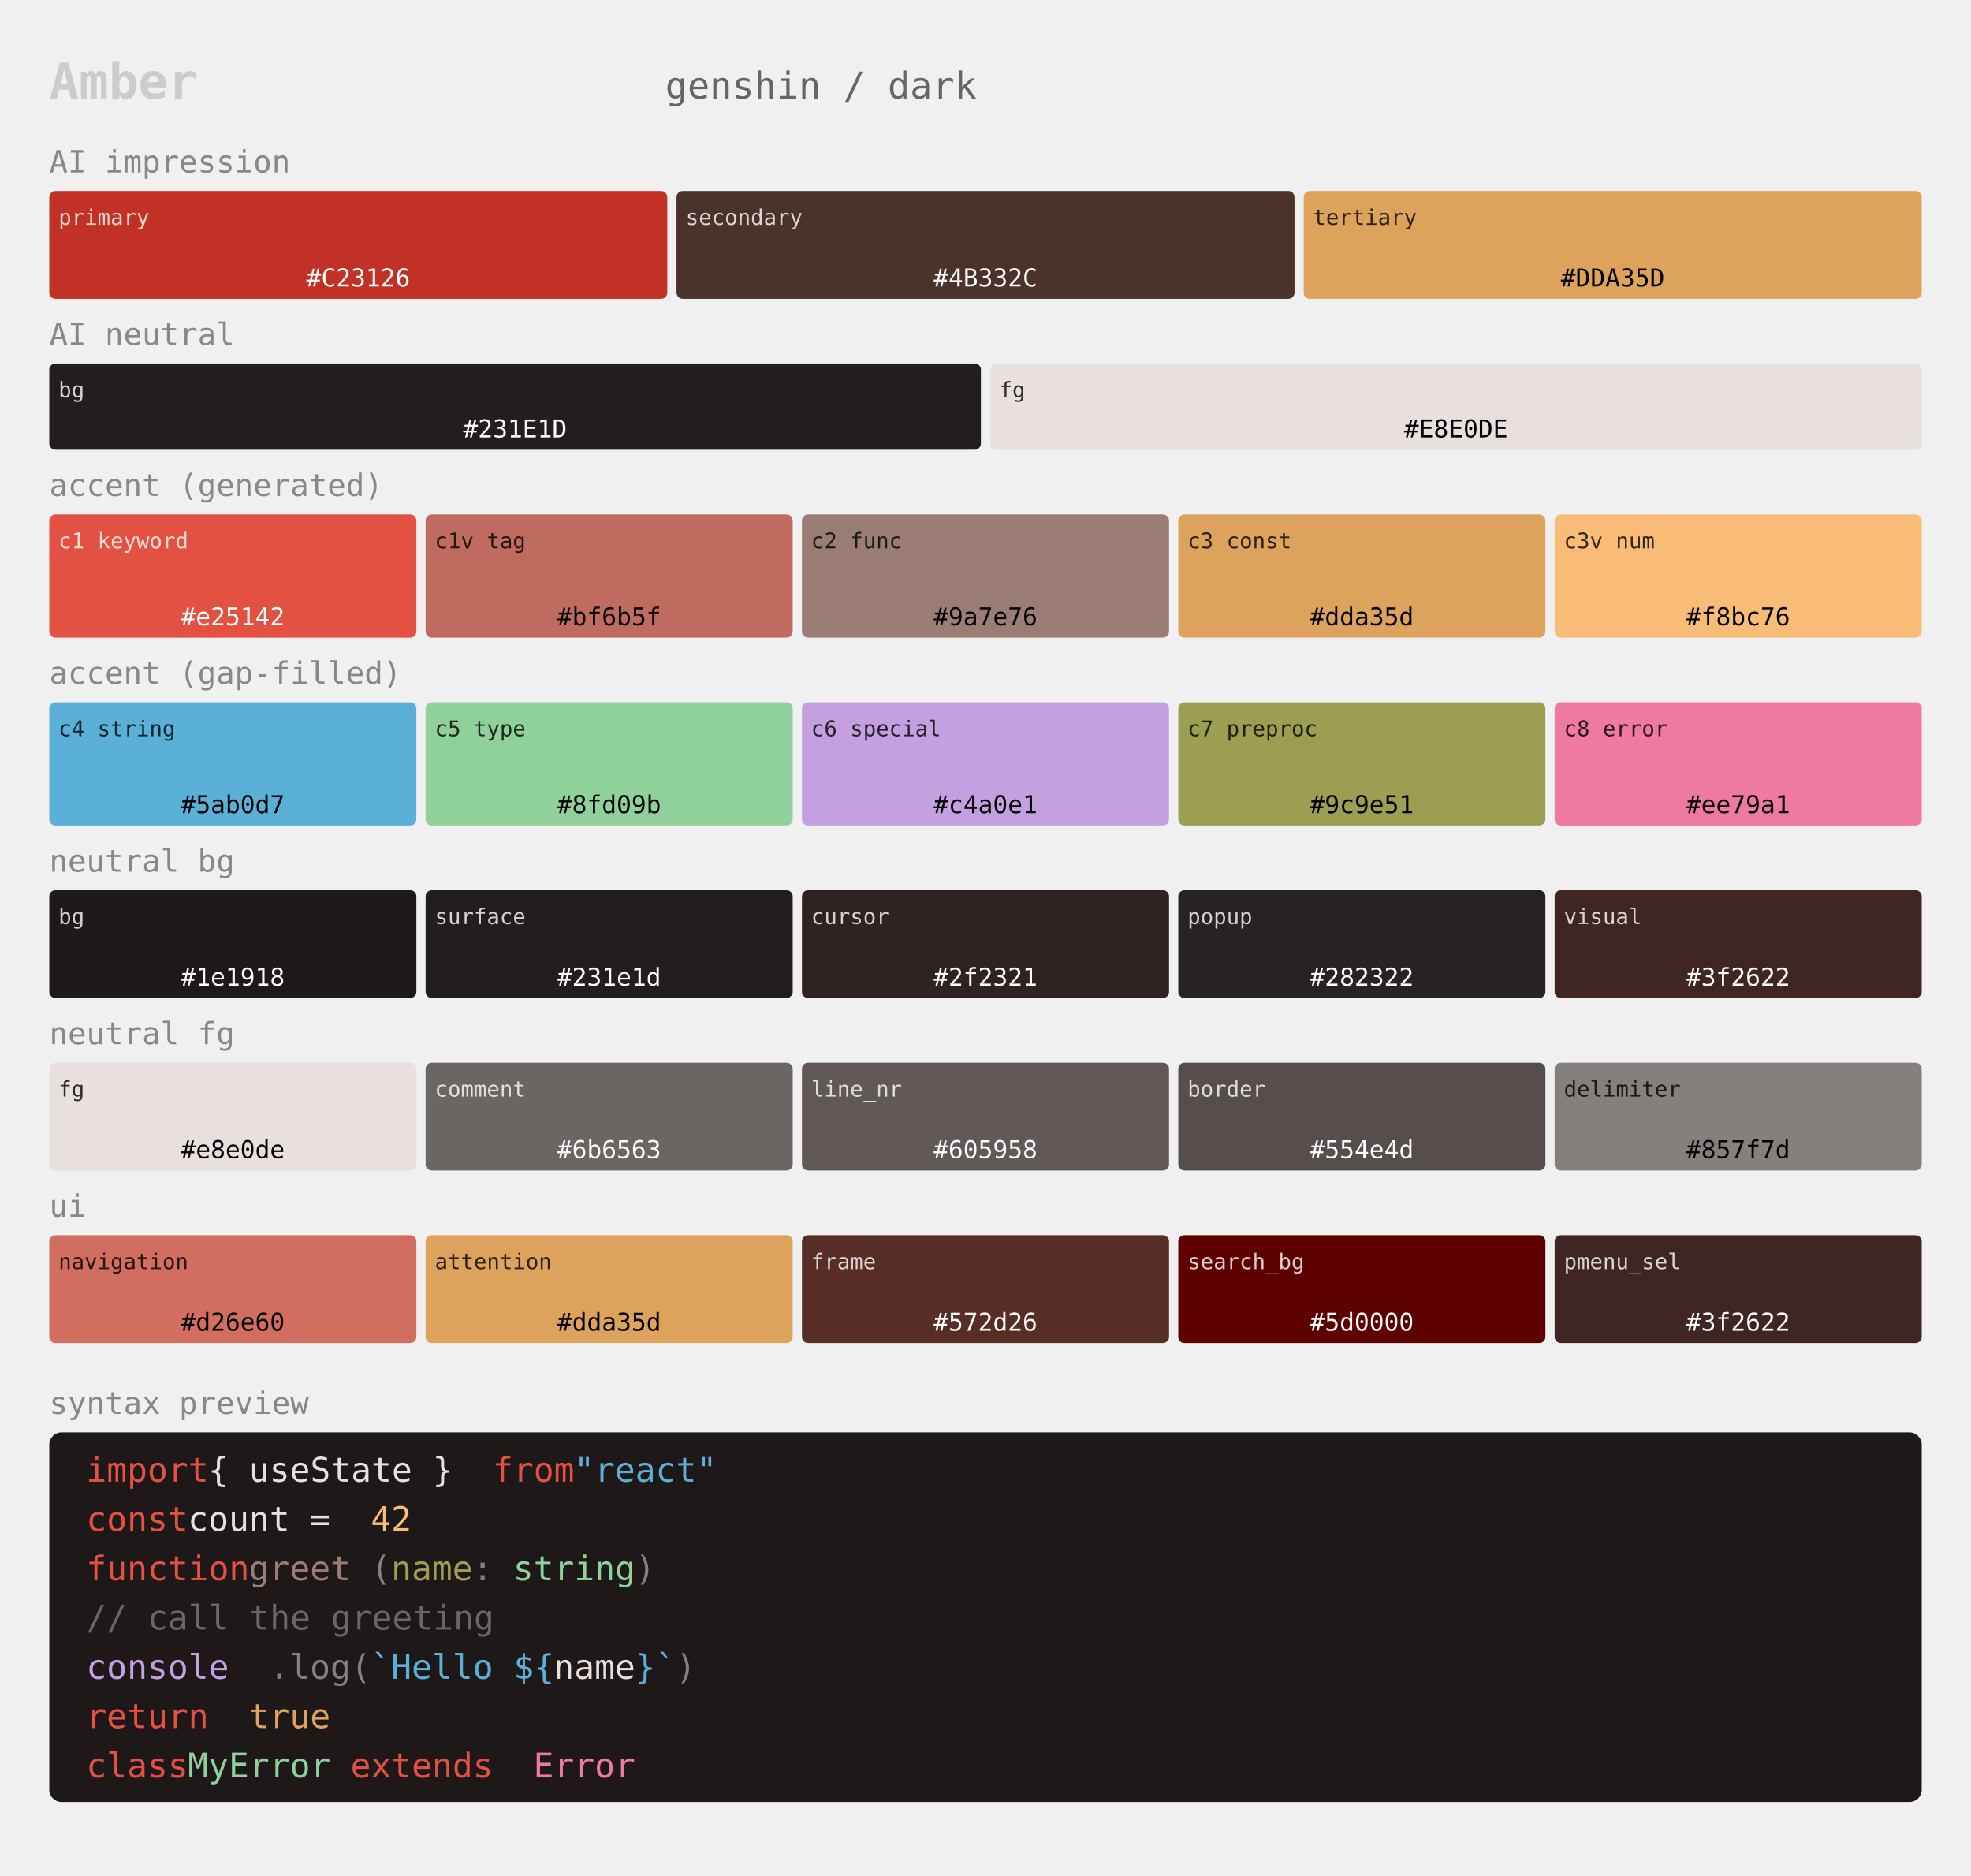
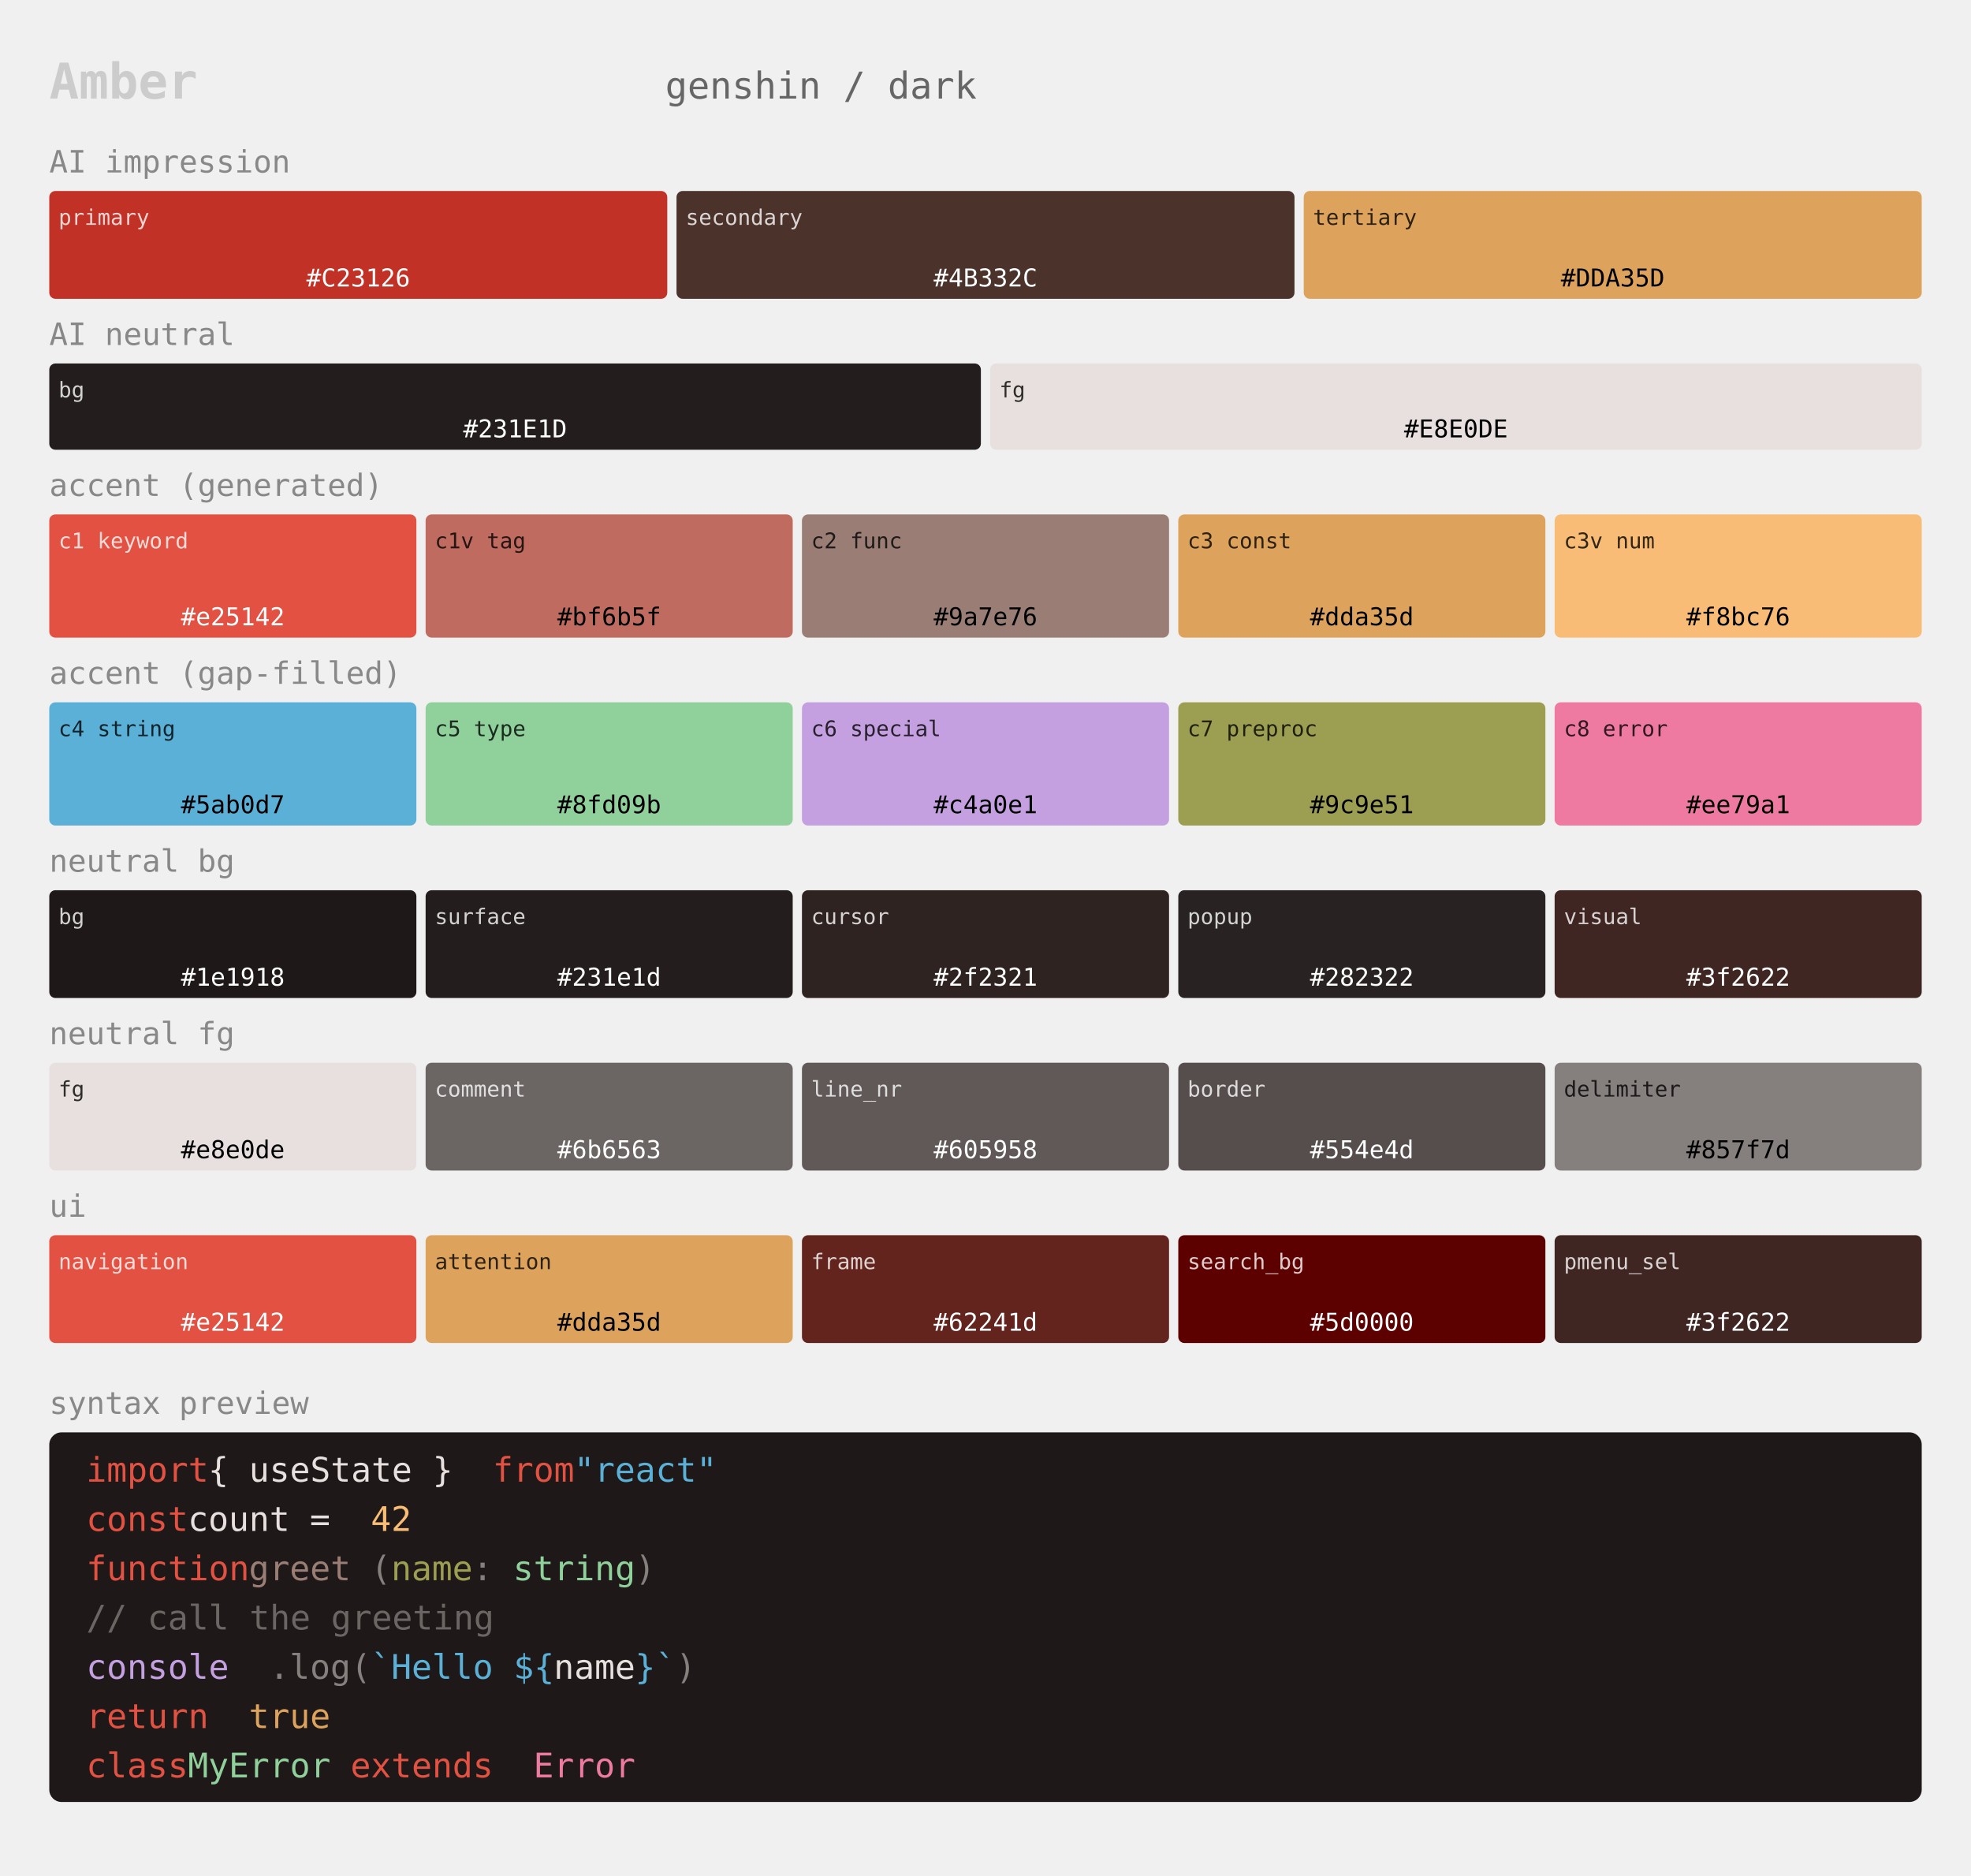
<svg xmlns="http://www.w3.org/2000/svg" width="640" height="609" style="background:#0a0a0a; font-family:ui-monospace,monospace;">
  <text x="16" y="32" fill="#ccc" font-size="16" font-weight="bold">Amber</text>
  <text x="216" y="32" fill="#666" font-size="12">genshin / dark</text>
  <text x="16" y="56" fill="#888" font-size="10">AI impression</text>
  <rect x="16" y="62" width="200.667" height="35" fill="#C23126" rx="2" />
  <text x="19" y="73" fill="#ffffff" font-size="7" opacity="0.8">primary</text>
  <text x="116.333" y="93" fill="#ffffff" font-size="8" text-anchor="middle">#C23126</text>
  <rect x="219.667" y="62" width="200.667" height="35" fill="#4B332C" rx="2" />
  <text x="222.667" y="73" fill="#ffffff" font-size="7" opacity="0.8">secondary</text>
  <text x="320" y="93" fill="#ffffff" font-size="8" text-anchor="middle">#4B332C</text>
  <rect x="423.333" y="62" width="200.667" height="35" fill="#DDA35D" rx="2" />
  <text x="426.333" y="73" fill="#000000" font-size="7" opacity="0.8">tertiary</text>
  <text x="523.667" y="93" fill="#000000" font-size="8" text-anchor="middle">#DDA35D</text>
  <text x="16" y="112" fill="#888" font-size="10">AI neutral</text>
  <rect x="16" y="118" width="302.5" height="28" fill="#231E1D" rx="2" />
  <text x="19" y="129" fill="#ffffff" font-size="7" opacity="0.8">bg</text>
  <text x="167.25" y="142" fill="#ffffff" font-size="8" text-anchor="middle">#231E1D</text>
  <rect x="321.5" y="118" width="302.5" height="28" fill="#E8E0DE" rx="2" />
  <text x="324.5" y="129" fill="#000000" font-size="7" opacity="0.8">fg</text>
  <text x="472.75" y="142" fill="#000000" font-size="8" text-anchor="middle">#E8E0DE</text>
  <text x="16" y="161" fill="#888" font-size="10">accent (generated)</text>
  <rect x="16" y="167" width="119.2" height="40" fill="#e25142" rx="2" />
  <text x="19" y="178" fill="#ffffff" font-size="7" opacity="0.8">c1 keyword</text>
  <text x="75.6" y="203" fill="#ffffff" font-size="8" text-anchor="middle">#e25142</text>
  <rect x="138.2" y="167" width="119.2" height="40" fill="#bf6b5f" rx="2" />
  <text x="141.2" y="178" fill="#000000" font-size="7" opacity="0.8">c1v tag</text>
  <text x="197.8" y="203" fill="#000000" font-size="8" text-anchor="middle">#bf6b5f</text>
  <rect x="260.4" y="167" width="119.2" height="40" fill="#9a7e76" rx="2" />
  <text x="263.4" y="178" fill="#000000" font-size="7" opacity="0.8">c2 func</text>
  <text x="320" y="203" fill="#000000" font-size="8" text-anchor="middle">#9a7e76</text>
  <rect x="382.6" y="167" width="119.2" height="40" fill="#dda35d" rx="2" />
  <text x="385.6" y="178" fill="#000000" font-size="7" opacity="0.8">c3 const</text>
  <text x="442.2" y="203" fill="#000000" font-size="8" text-anchor="middle">#dda35d</text>
  <rect x="504.8" y="167" width="119.2" height="40" fill="#f8bc76" rx="2" />
  <text x="507.8" y="178" fill="#000000" font-size="7" opacity="0.8">c3v num</text>
  <text x="564.4" y="203" fill="#000000" font-size="8" text-anchor="middle">#f8bc76</text>
  <text x="16" y="222" fill="#888" font-size="10">accent (gap-filled)</text>
  <rect x="16" y="228" width="119.2" height="40" fill="#5ab0d7" rx="2" />
  <text x="19" y="239" fill="#000000" font-size="7" opacity="0.8">c4 string</text>
  <text x="75.6" y="264" fill="#000000" font-size="8" text-anchor="middle">#5ab0d7</text>
  <rect x="138.2" y="228" width="119.2" height="40" fill="#8fd09b" rx="2" />
  <text x="141.2" y="239" fill="#000000" font-size="7" opacity="0.8">c5 type</text>
  <text x="197.8" y="264" fill="#000000" font-size="8" text-anchor="middle">#8fd09b</text>
  <rect x="260.4" y="228" width="119.2" height="40" fill="#c4a0e1" rx="2" />
  <text x="263.4" y="239" fill="#000000" font-size="7" opacity="0.8">c6 special</text>
  <text x="320" y="264" fill="#000000" font-size="8" text-anchor="middle">#c4a0e1</text>
  <rect x="382.6" y="228" width="119.2" height="40" fill="#9c9e51" rx="2" />
  <text x="385.6" y="239" fill="#000000" font-size="7" opacity="0.8">c7 preproc</text>
  <text x="442.2" y="264" fill="#000000" font-size="8" text-anchor="middle">#9c9e51</text>
  <rect x="504.8" y="228" width="119.2" height="40" fill="#ee79a1" rx="2" />
  <text x="507.8" y="239" fill="#000000" font-size="7" opacity="0.8">c8 error</text>
  <text x="564.4" y="264" fill="#000000" font-size="8" text-anchor="middle">#ee79a1</text>
  <text x="16" y="283" fill="#888" font-size="10">neutral bg</text>
  <rect x="16" y="289" width="119.2" height="35" fill="#1e1918" rx="2" />
  <text x="19" y="300" fill="#ffffff" font-size="7" opacity="0.8">bg</text>
  <text x="75.6" y="320" fill="#ffffff" font-size="8" text-anchor="middle">#1e1918</text>
  <rect x="138.2" y="289" width="119.2" height="35" fill="#231e1d" rx="2" />
  <text x="141.2" y="300" fill="#ffffff" font-size="7" opacity="0.8">surface</text>
  <text x="197.8" y="320" fill="#ffffff" font-size="8" text-anchor="middle">#231e1d</text>
  <rect x="260.4" y="289" width="119.2" height="35" fill="#2f2321" rx="2" />
  <text x="263.4" y="300" fill="#ffffff" font-size="7" opacity="0.8">cursor</text>
  <text x="320" y="320" fill="#ffffff" font-size="8" text-anchor="middle">#2f2321</text>
  <rect x="382.6" y="289" width="119.2" height="35" fill="#282322" rx="2" />
  <text x="385.6" y="300" fill="#ffffff" font-size="7" opacity="0.8">popup</text>
  <text x="442.2" y="320" fill="#ffffff" font-size="8" text-anchor="middle">#282322</text>
  <rect x="504.8" y="289" width="119.2" height="35" fill="#3f2622" rx="2" />
  <text x="507.8" y="300" fill="#ffffff" font-size="7" opacity="0.8">visual</text>
  <text x="564.4" y="320" fill="#ffffff" font-size="8" text-anchor="middle">#3f2622</text>
  <text x="16" y="339" fill="#888" font-size="10">neutral fg</text>
  <rect x="16" y="345" width="119.2" height="35" fill="#e8e0de" rx="2" />
  <text x="19" y="356" fill="#000000" font-size="7" opacity="0.8">fg</text>
  <text x="75.6" y="376" fill="#000000" font-size="8" text-anchor="middle">#e8e0de</text>
  <rect x="138.2" y="345" width="119.2" height="35" fill="#6b6563" rx="2" />
  <text x="141.2" y="356" fill="#ffffff" font-size="7" opacity="0.8">comment</text>
  <text x="197.8" y="376" fill="#ffffff" font-size="8" text-anchor="middle">#6b6563</text>
  <rect x="260.4" y="345" width="119.2" height="35" fill="#605958" rx="2" />
  <text x="263.4" y="356" fill="#ffffff" font-size="7" opacity="0.8">line_nr</text>
  <text x="320" y="376" fill="#ffffff" font-size="8" text-anchor="middle">#605958</text>
  <rect x="382.6" y="345" width="119.2" height="35" fill="#554e4d" rx="2" />
  <text x="385.6" y="356" fill="#ffffff" font-size="7" opacity="0.8">border</text>
  <text x="442.2" y="376" fill="#ffffff" font-size="8" text-anchor="middle">#554e4d</text>
  <rect x="504.8" y="345" width="119.2" height="35" fill="#857f7d" rx="2" />
  <text x="507.8" y="356" fill="#000000" font-size="7" opacity="0.8">delimiter</text>
  <text x="564.4" y="376" fill="#000000" font-size="8" text-anchor="middle">#857f7d</text>
  <text x="16" y="395" fill="#888" font-size="10">ui</text>
-   <rect x="16" y="401" width="119.2" height="35" fill="#d26e60" rx="2" />
-   <text x="19" y="412" fill="#000000" font-size="7" opacity="0.8">navigation</text>
-   <text x="75.6" y="432" fill="#000000" font-size="8" text-anchor="middle">#d26e60</text>
+   <rect x="16" y="401" width="119.2" height="35" fill="#e25142" rx="2" />
+   <text x="19" y="412" fill="#ffffff" font-size="7" opacity="0.8">navigation</text>
+   <text x="75.6" y="432" fill="#ffffff" font-size="8" text-anchor="middle">#e25142</text>
  <rect x="138.2" y="401" width="119.2" height="35" fill="#dda35d" rx="2" />
  <text x="141.2" y="412" fill="#000000" font-size="7" opacity="0.8">attention</text>
  <text x="197.8" y="432" fill="#000000" font-size="8" text-anchor="middle">#dda35d</text>
-   <rect x="260.4" y="401" width="119.2" height="35" fill="#572d26" rx="2" />
+   <rect x="260.4" y="401" width="119.2" height="35" fill="#62241d" rx="2" />
  <text x="263.4" y="412" fill="#ffffff" font-size="7" opacity="0.8">frame</text>
-   <text x="320" y="432" fill="#ffffff" font-size="8" text-anchor="middle">#572d26</text>
+   <text x="320" y="432" fill="#ffffff" font-size="8" text-anchor="middle">#62241d</text>
  <rect x="382.6" y="401" width="119.2" height="35" fill="#5d0000" rx="2" />
  <text x="385.6" y="412" fill="#ffffff" font-size="7" opacity="0.8">search_bg</text>
  <text x="442.2" y="432" fill="#ffffff" font-size="8" text-anchor="middle">#5d0000</text>
  <rect x="504.8" y="401" width="119.2" height="35" fill="#3f2622" rx="2" />
  <text x="507.8" y="412" fill="#ffffff" font-size="7" opacity="0.8">pmenu_sel</text>
  <text x="564.4" y="432" fill="#ffffff" font-size="8" text-anchor="middle">#3f2622</text>
  <text x="16" y="459" fill="#888" font-size="10">syntax preview</text>
  <rect x="16" y="465" width="608" height="120" fill="#1e1918" rx="4" />
  <text x="28" y="481" fill="#e25142" font-size="11" font-family="monospace">import</text>
  <text x="67.6" y="481" fill="#e8e0de" font-size="11" font-family="monospace"> { useState } </text>
  <text x="160" y="481" fill="#e25142" font-size="11" font-family="monospace">from</text>
  <text x="186.4" y="481" fill="#5ab0d7" font-size="11" font-family="monospace"> "react"</text>
  <text x="28" y="497" fill="#e25142" font-size="11" font-family="monospace">const</text>
  <text x="61" y="497" fill="#e8e0de" font-size="11" font-family="monospace"> count</text>
  <text x="100.6" y="497" fill="#e8e0de" font-size="11" font-family="monospace"> = </text>
  <text x="120.4" y="497" fill="#f8bc76" font-size="11" font-family="monospace">42</text>
  <text x="28" y="513" fill="#e25142" font-size="11" font-family="monospace">function</text>
  <text x="80.8" y="513" fill="#9a7e76" font-size="11" font-family="monospace"> greet</text>
  <text x="120.4" y="513" fill="#857f7d" font-size="11" font-family="monospace">(</text>
  <text x="127" y="513" fill="#9c9e51" font-size="11" font-family="monospace">name</text>
  <text x="153.4" y="513" fill="#857f7d" font-size="11" font-family="monospace">: </text>
  <text x="166.6" y="513" fill="#8fd09b" font-size="11" font-family="monospace">string</text>
  <text x="206.2" y="513" fill="#857f7d" font-size="11" font-family="monospace">)</text>
  <text x="28" y="529" fill="#6b6563" font-size="11" font-family="monospace">  // call the greeting</text>
  <text x="28" y="545" fill="#c4a0e1" font-size="11" font-family="monospace">  console</text>
  <text x="87.4" y="545" fill="#857f7d" font-size="11" font-family="monospace">.log(</text>
  <text x="120.4" y="545" fill="#5ab0d7" font-size="11" font-family="monospace">`Hello ${</text>
  <text x="179.8" y="545" fill="#e8e0de" font-size="11" font-family="monospace">name</text>
  <text x="206.2" y="545" fill="#5ab0d7" font-size="11" font-family="monospace">}`</text>
  <text x="219.4" y="545" fill="#857f7d" font-size="11" font-family="monospace">)</text>
  <text x="28" y="561" fill="#e25142" font-size="11" font-family="monospace">  return</text>
  <text x="80.8" y="561" fill="#dda35d" font-size="11" font-family="monospace"> true</text>
  <text x="28" y="577" fill="#e25142" font-size="11" font-family="monospace">class</text>
  <text x="61" y="577" fill="#8fd09b" font-size="11" font-family="monospace"> MyError</text>
  <text x="113.8" y="577" fill="#e25142" font-size="11" font-family="monospace"> extends </text>
  <text x="173.2" y="577" fill="#ee79a1" font-size="11" font-family="monospace">Error</text>
</svg>
